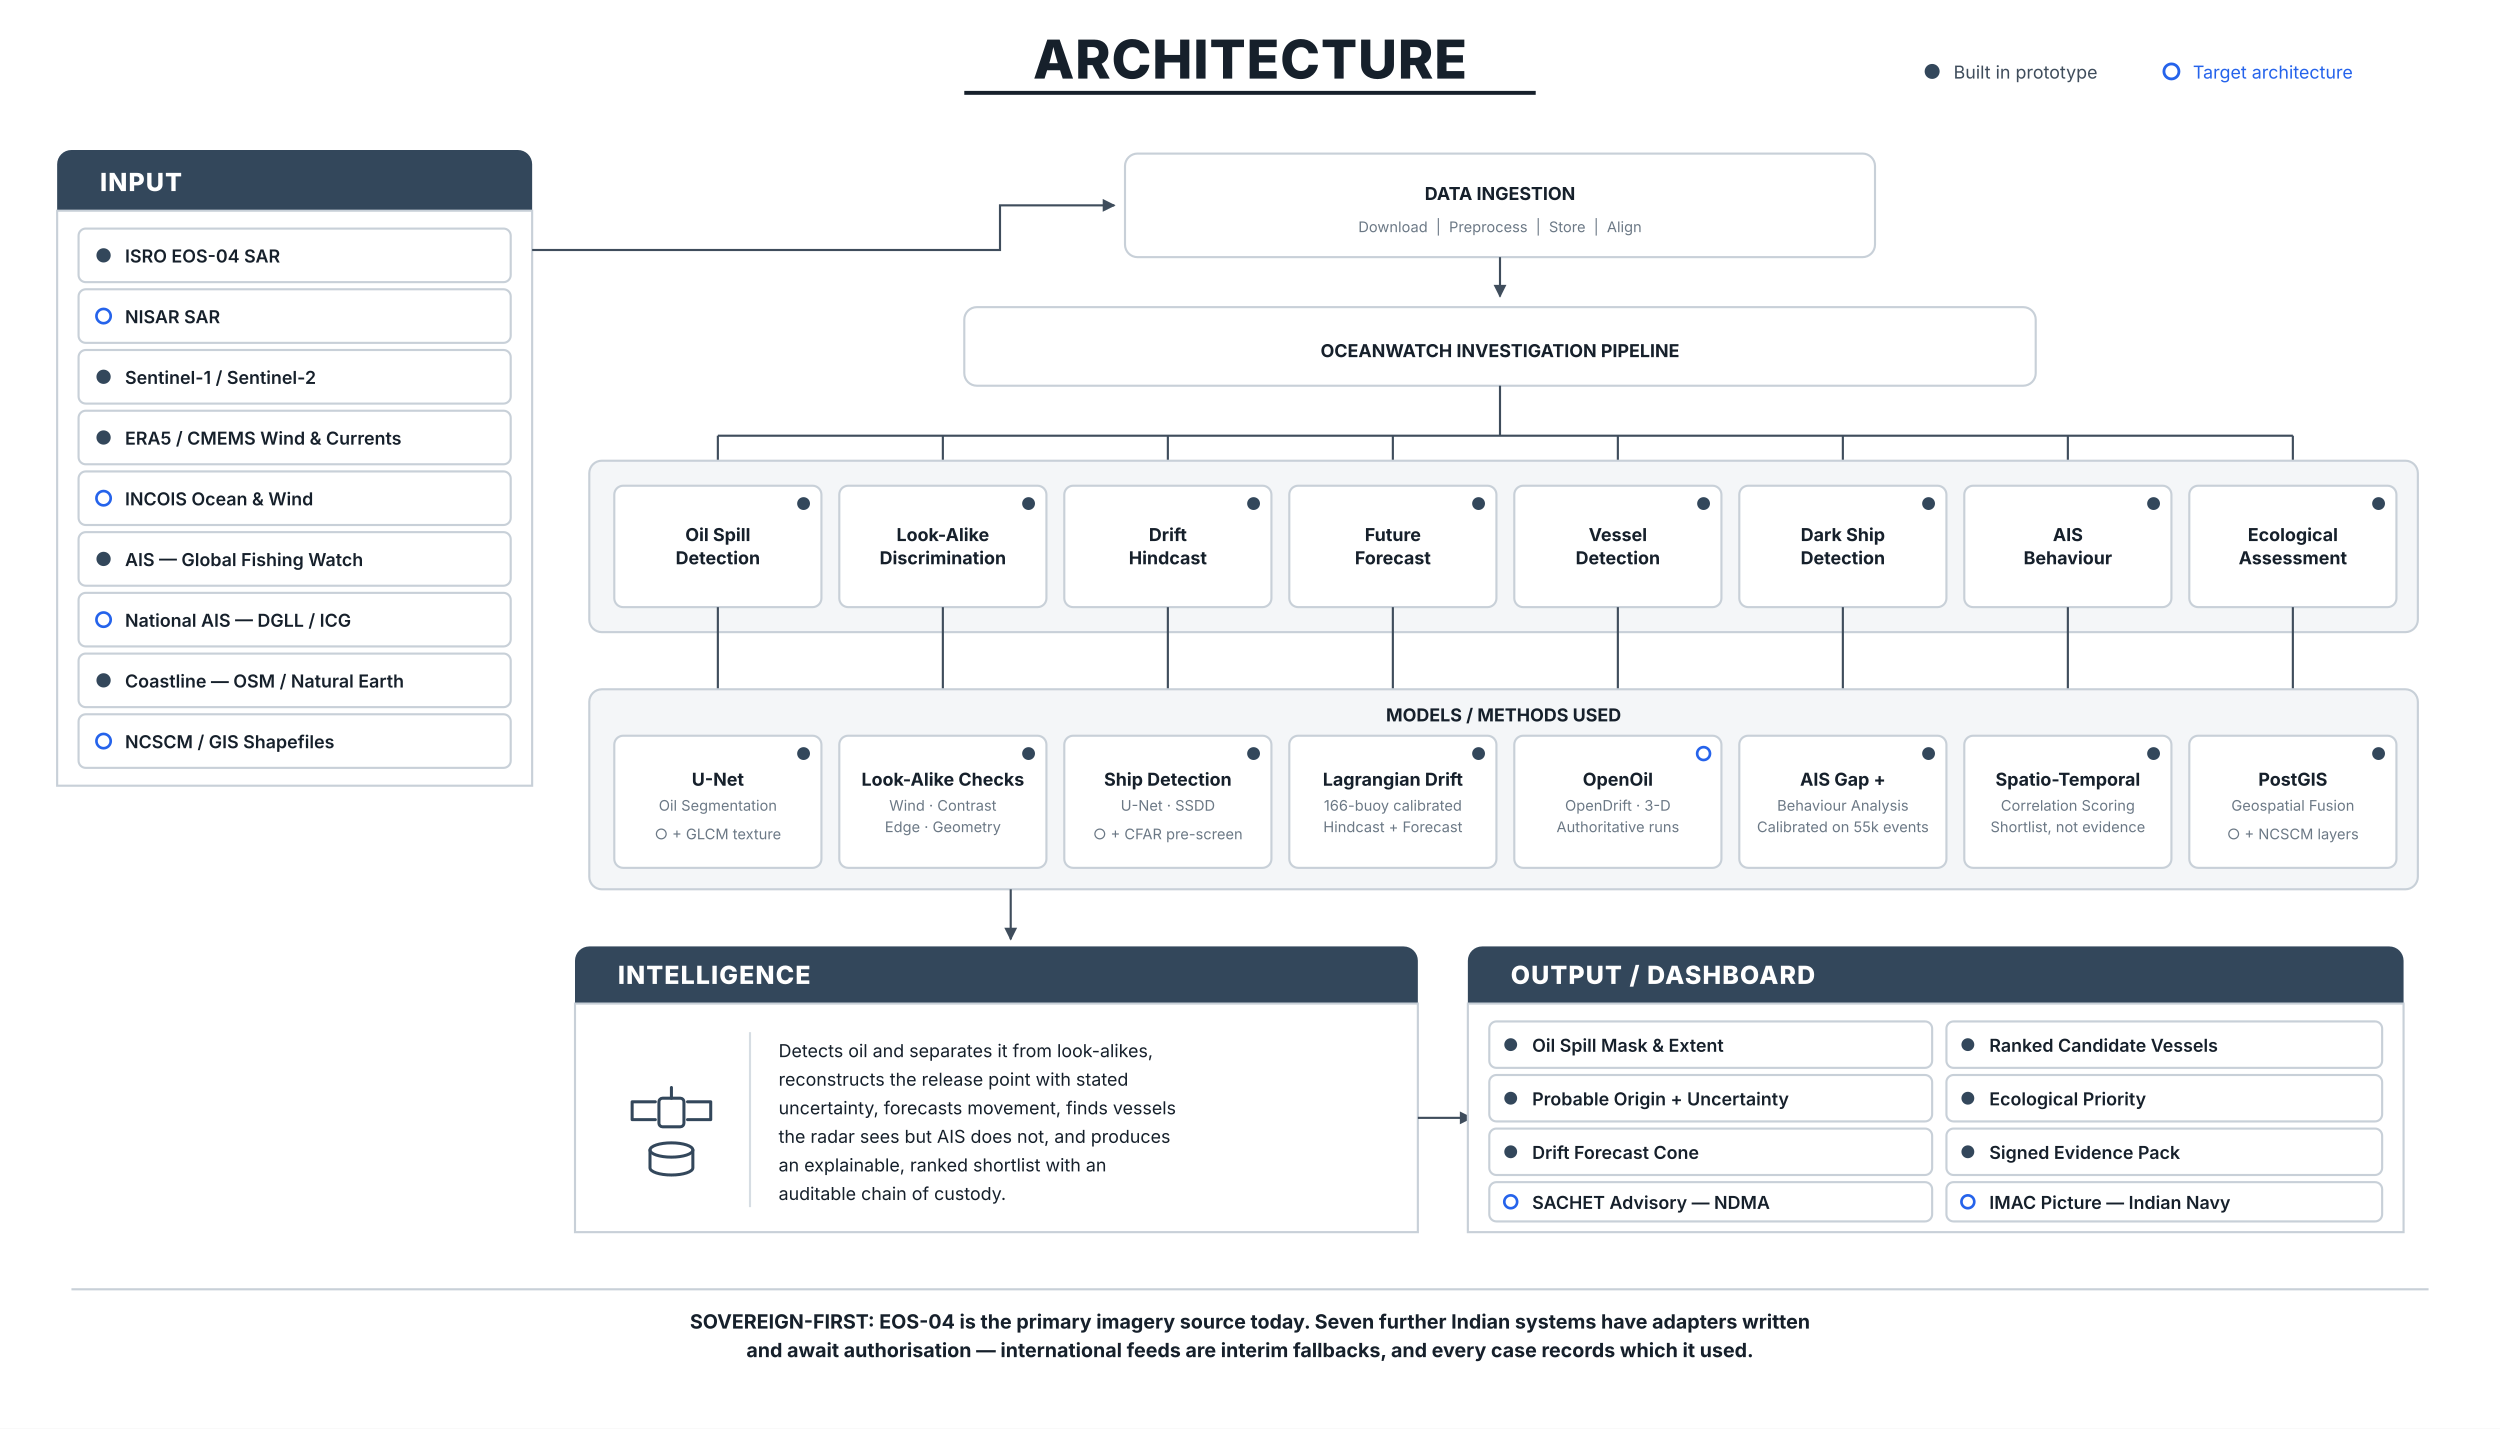
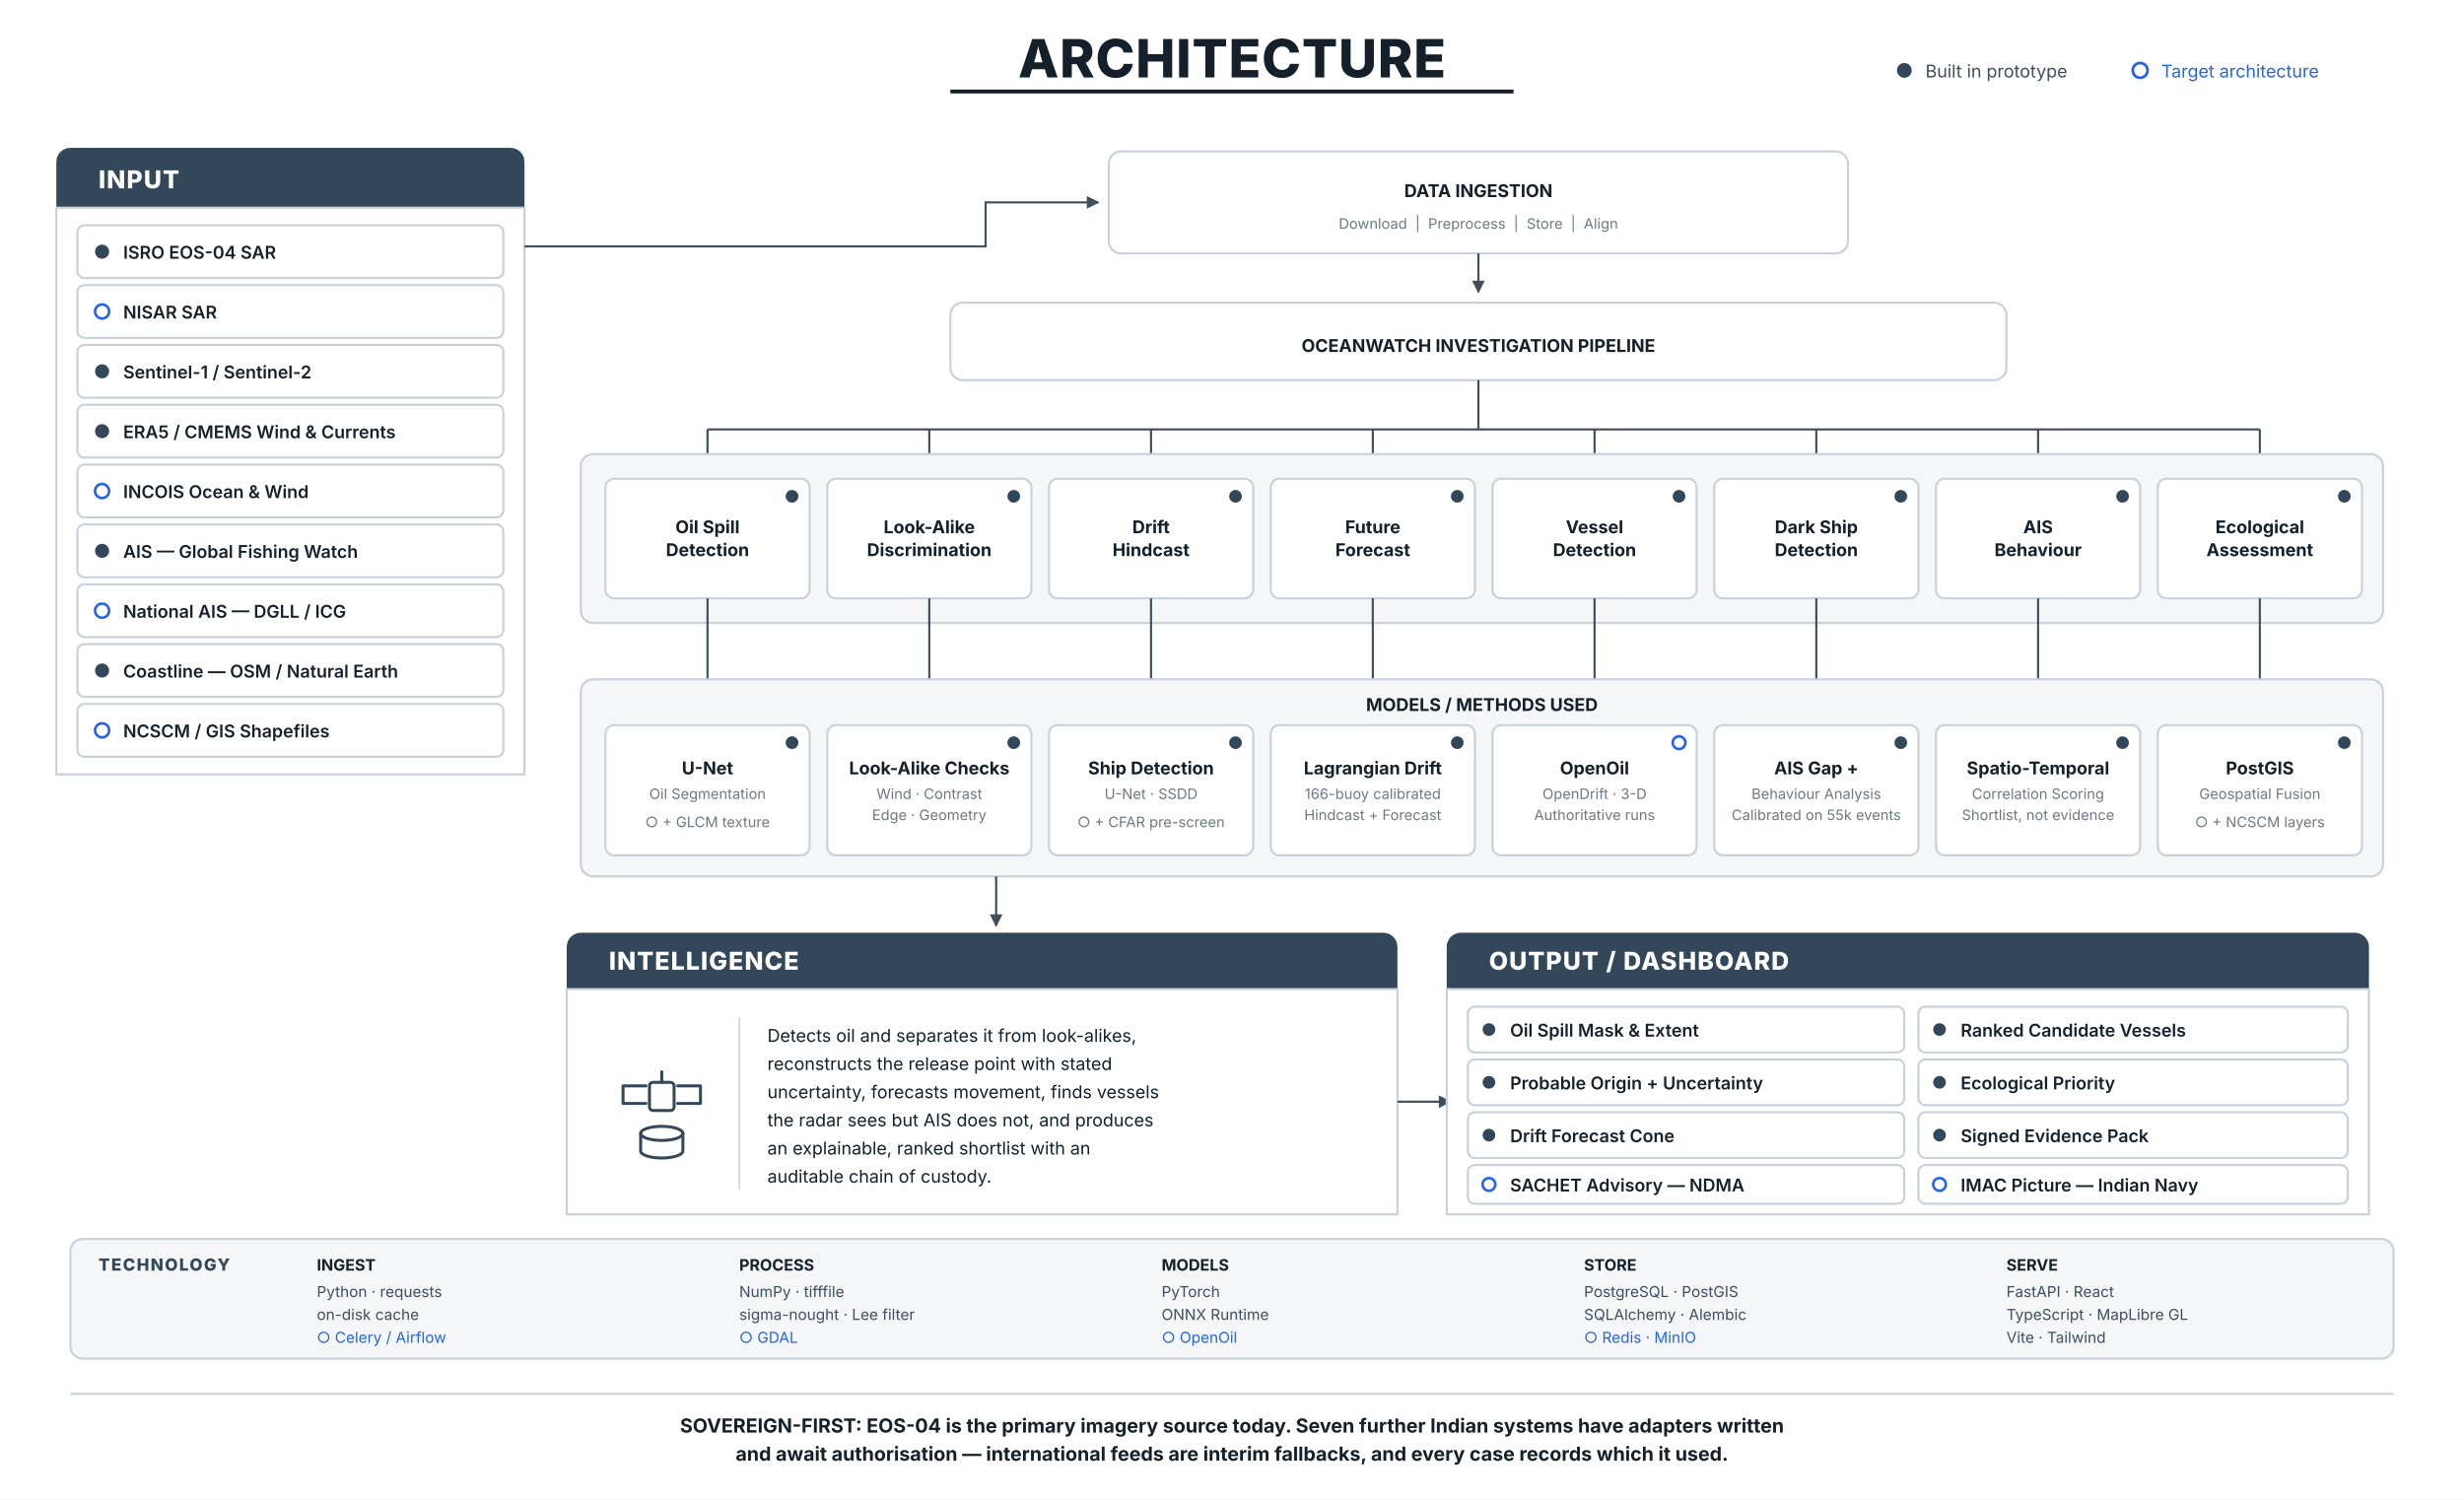
- <svg xmlns="http://www.w3.org/2000/svg" viewBox="0 0 1400 800" width="1400" height="800" font-family="Inter, 'Helvetica Neue', Arial, sans-serif">
+ <svg xmlns="http://www.w3.org/2000/svg" viewBox="0 0 1400 852" width="1400" height="852" font-family="Inter, 'Helvetica Neue', Arial, sans-serif">
  <defs>
    <marker id="a" viewBox="0 0 10 10" refX="9" refY="5" markerWidth="6" markerHeight="6" orient="auto-start-reverse">
      <path d="M0 0 L10 5 L0 10 z" fill="#3f4d5c" />
    </marker>
    <style>
    .hdr  { fill:#33475b; }
    .hdrt { fill:#ffffff; font-size:14px; font-weight:800; letter-spacing:0.6px; }
    .cont { fill:#f4f6f8; stroke:#c8d0d8; stroke-width:1.2; }
    .box  { fill:#ffffff; stroke:#c8d0d8; stroke-width:1.2; }
    .bt   { font-size:10px; font-weight:700; fill:#16202b; text-anchor:middle; }
    .bs   { font-size:8.2px; fill:#6b7885; text-anchor:middle; }
    .rowt { font-size:10px; font-weight:600; fill:#16202b; }
    .rows { font-size:8px; fill:#6b7885; }
    .fl   { stroke:#3f4d5c; stroke-width:1.2; fill:none; }
  </style>
  </defs>
-   <rect width="1400" height="800" fill="#ffffff" />
+   <rect width="1400" height="852" fill="#ffffff" />
  <text x="700" y="44" font-size="30" font-weight="800" fill="#16202b" text-anchor="middle" letter-spacing="0.5">ARCHITECTURE</text>
  <line x1="540" y1="52" x2="860" y2="52" stroke="#16202b" stroke-width="2.2" />
  <circle cx="1082" cy="40" r="4.2" fill="#33475b" />
  <text x="1094" y="44" font-size="10" fill="#3f4d5c">Built in prototype</text>
  <circle cx="1216" cy="40" r="4.2" fill="#ffffff" stroke="#2563eb" stroke-width="1.6" />
  <text x="1228" y="44" font-size="10" fill="#2563eb">Target architecture</text>
  <path class="hdr" d="M40 84 h250 a8 8 0 0 1 8 8 v26 h-266 v-26 a8 8 0 0 1 8 -8 z" />
  <text class="hdrt" x="56" y="107">INPUT</text>
  <rect x="32" y="118" width="266" height="322" fill="#ffffff" stroke="#c8d0d8" stroke-width="1.2" />
  <rect class="box" x="44" y="128" width="242" height="30" rx="4" />
  <circle cx="58" cy="143" r="4" fill="#33475b" />
  <text class="rowt" x="70" y="147">ISRO EOS-04 SAR</text>
  <rect class="box" x="44" y="162" width="242" height="30" rx="4" />
  <circle cx="58" cy="177" r="4" fill="#fff" stroke="#2563eb" stroke-width="1.5" />
  <text class="rowt" x="70" y="181" fill="#1e40af">NISAR SAR</text>
  <rect class="box" x="44" y="196" width="242" height="30" rx="4" />
  <circle cx="58" cy="211" r="4" fill="#33475b" />
  <text class="rowt" x="70" y="215">Sentinel-1 / Sentinel-2</text>
  <rect class="box" x="44" y="230" width="242" height="30" rx="4" />
  <circle cx="58" cy="245" r="4" fill="#33475b" />
  <text class="rowt" x="70" y="249">ERA5 / CMEMS Wind &amp; Currents</text>
  <rect class="box" x="44" y="264" width="242" height="30" rx="4" />
  <circle cx="58" cy="279" r="4" fill="#fff" stroke="#2563eb" stroke-width="1.5" />
  <text class="rowt" x="70" y="283" fill="#1e40af">INCOIS Ocean &amp; Wind</text>
  <rect class="box" x="44" y="298" width="242" height="30" rx="4" />
  <circle cx="58" cy="313" r="4" fill="#33475b" />
  <text class="rowt" x="70" y="317">AIS — Global Fishing Watch</text>
  <rect class="box" x="44" y="332" width="242" height="30" rx="4" />
  <circle cx="58" cy="347" r="4" fill="#fff" stroke="#2563eb" stroke-width="1.5" />
  <text class="rowt" x="70" y="351" fill="#1e40af">National AIS — DGLL / ICG</text>
  <rect class="box" x="44" y="366" width="242" height="30" rx="4" />
  <circle cx="58" cy="381" r="4" fill="#33475b" />
  <text class="rowt" x="70" y="385">Coastline — OSM / Natural Earth</text>
  <rect class="box" x="44" y="400" width="242" height="30" rx="4" />
  <circle cx="58" cy="415" r="4" fill="#fff" stroke="#2563eb" stroke-width="1.5" />
  <text class="rowt" x="70" y="419" fill="#1e40af">NCSCM / GIS Shapefiles</text>
  <rect class="box" x="630" y="86" width="420" height="58" rx="7" />
  <text class="bt" x="840" y="112" font-size="14">DATA INGESTION</text>
  <text class="bs" x="840" y="130" font-size="9.5">Download  |  Preprocess  |  Store  |  Align</text>
  <path class="fl" d="M298 140 L560 140 L560 115 L624 115" marker-end="url(#a)" />
  <rect class="box" x="540" y="172" width="600" height="44" rx="7" />
  <text class="bt" x="840" y="200" font-size="14.5">OCEANWATCH INVESTIGATION PIPELINE</text>
  <path class="fl" d="M840 144 L840 166" marker-end="url(#a)" />
  <path class="fl" d="M840 216 L840 244 M402 244 L1284 244" />
  <path class="fl" d="M402 244 L402 268" marker-end="url(#a)" />
  <path class="fl" d="M528 244 L528 268" marker-end="url(#a)" />
  <path class="fl" d="M654 244 L654 268" marker-end="url(#a)" />
  <path class="fl" d="M780 244 L780 268" marker-end="url(#a)" />
  <path class="fl" d="M906 244 L906 268" marker-end="url(#a)" />
  <path class="fl" d="M1032 244 L1032 268" marker-end="url(#a)" />
  <path class="fl" d="M1158 244 L1158 268" marker-end="url(#a)" />
  <path class="fl" d="M1284 244 L1284 268" marker-end="url(#a)" />
  <rect class="cont" x="330" y="258" width="1024" height="96" rx="7" />
  <g>
    <rect class="box" x="344" y="272" width="116" height="68" rx="5" />
    <circle cx="450" cy="282" r="3.6" fill="#33475b" />
    <text class="bt" x="402" y="303">Oil Spill</text>
    <text class="bt" x="402" y="316">Detection</text>
    <rect class="box" x="470" y="272" width="116" height="68" rx="5" />
    <circle cx="576" cy="282" r="3.6" fill="#33475b" />
    <text class="bt" x="528" y="303">Look-Alike</text>
    <text class="bt" x="528" y="316">Discrimination</text>
    <rect class="box" x="596" y="272" width="116" height="68" rx="5" />
    <circle cx="702" cy="282" r="3.6" fill="#33475b" />
    <text class="bt" x="654" y="303">Drift</text>
    <text class="bt" x="654" y="316">Hindcast</text>
    <rect class="box" x="722" y="272" width="116" height="68" rx="5" />
    <circle cx="828" cy="282" r="3.6" fill="#33475b" />
    <text class="bt" x="780" y="303">Future</text>
    <text class="bt" x="780" y="316">Forecast</text>
    <rect class="box" x="848" y="272" width="116" height="68" rx="5" />
    <circle cx="954" cy="282" r="3.6" fill="#33475b" />
    <text class="bt" x="906" y="303">Vessel</text>
    <text class="bt" x="906" y="316">Detection</text>
    <rect class="box" x="974" y="272" width="116" height="68" rx="5" />
    <circle cx="1080" cy="282" r="3.6" fill="#33475b" />
    <text class="bt" x="1032" y="303">Dark Ship</text>
    <text class="bt" x="1032" y="316">Detection</text>
    <rect class="box" x="1100" y="272" width="116" height="68" rx="5" />
    <circle cx="1206" cy="282" r="3.6" fill="#33475b" />
    <text class="bt" x="1158" y="303">AIS</text>
    <text class="bt" x="1158" y="316">Behaviour</text>
    <rect class="box" x="1226" y="272" width="116" height="68" rx="5" />
    <circle cx="1332" cy="282" r="3.6" fill="#33475b" />
    <text class="bt" x="1284" y="303">Ecological</text>
    <text class="bt" x="1284" y="316">Assessment</text>
  </g>
  <path class="fl" d="M402 340 L402 396" marker-end="url(#a)" />
  <path class="fl" d="M528 340 L528 396" marker-end="url(#a)" />
  <path class="fl" d="M654 340 L654 396" marker-end="url(#a)" />
  <path class="fl" d="M780 340 L780 396" marker-end="url(#a)" />
  <path class="fl" d="M906 340 L906 396" marker-end="url(#a)" />
  <path class="fl" d="M1032 340 L1032 396" marker-end="url(#a)" />
  <path class="fl" d="M1158 340 L1158 396" marker-end="url(#a)" />
  <path class="fl" d="M1284 340 L1284 396" marker-end="url(#a)" />
  <rect class="cont" x="330" y="386" width="1024" height="112" rx="7" />
  <text class="bt" x="842" y="404" font-size="12.5">MODELS / METHODS USED</text>
  <g>
    <rect class="box" x="344" y="412" width="116" height="74" rx="5" />
    <circle cx="450" cy="422" r="3.6" fill="#33475b" />
    <text class="bt" x="402" y="440">U-Net</text>
    <text class="bs" x="402" y="454">Oil Segmentation</text>
    <text class="bs" x="402" y="470" fill="#2563eb">○ + GLCM texture</text>
    <rect class="box" x="470" y="412" width="116" height="74" rx="5" />
    <circle cx="576" cy="422" r="3.6" fill="#33475b" />
    <text class="bt" x="528" y="440">Look-Alike Checks</text>
    <text class="bs" x="528" y="454">Wind · Contrast</text>
    <text class="bs" x="528" y="466">Edge · Geometry</text>
    <rect class="box" x="596" y="412" width="116" height="74" rx="5" />
    <circle cx="702" cy="422" r="3.6" fill="#33475b" />
    <text class="bt" x="654" y="440">Ship Detection</text>
    <text class="bs" x="654" y="454">U-Net · SSDD</text>
    <text class="bs" x="654" y="470" fill="#2563eb">○ + CFAR pre-screen</text>
    <rect class="box" x="722" y="412" width="116" height="74" rx="5" />
    <circle cx="828" cy="422" r="3.6" fill="#33475b" />
    <text class="bt" x="780" y="440">Lagrangian Drift</text>
    <text class="bs" x="780" y="454">166-buoy calibrated</text>
    <text class="bs" x="780" y="466">Hindcast + Forecast</text>
    <rect class="box" x="848" y="412" width="116" height="74" rx="5" />
    <circle cx="954" cy="422" r="3.6" fill="#fff" stroke="#2563eb" stroke-width="1.5" />
    <text class="bt" x="906" y="440" fill="#1e40af">OpenOil</text>
    <text class="bs" x="906" y="454" fill="#2563eb">OpenDrift · 3-D</text>
    <text class="bs" x="906" y="466" fill="#2563eb">Authoritative runs</text>
    <rect class="box" x="974" y="412" width="116" height="74" rx="5" />
    <circle cx="1080" cy="422" r="3.6" fill="#33475b" />
    <text class="bt" x="1032" y="440">AIS Gap +</text>
    <text class="bs" x="1032" y="454">Behaviour Analysis</text>
    <text class="bs" x="1032" y="466">Calibrated on 55k events</text>
    <rect class="box" x="1100" y="412" width="116" height="74" rx="5" />
    <circle cx="1206" cy="422" r="3.6" fill="#33475b" />
    <text class="bt" x="1158" y="440">Spatio-Temporal</text>
    <text class="bs" x="1158" y="454">Correlation Scoring</text>
    <text class="bs" x="1158" y="466">Shortlist, not evidence</text>
    <rect class="box" x="1226" y="412" width="116" height="74" rx="5" />
    <circle cx="1332" cy="422" r="3.6" fill="#33475b" />
    <text class="bt" x="1284" y="440">PostGIS</text>
    <text class="bs" x="1284" y="454">Geospatial Fusion</text>
    <text class="bs" x="1284" y="470" fill="#2563eb">○ + NCSCM layers</text>
  </g>
  <path class="fl" d="M566 498 L566 526" marker-end="url(#a)" />
  <path class="hdr" d="M330 530 h456 a8 8 0 0 1 8 8 v24 h-472 v-24 a8 8 0 0 1 8 -8 z" />
  <text class="hdrt" x="346" y="551">INTELLIGENCE</text>
  <rect x="322" y="562" width="472" height="128" fill="#ffffff" stroke="#c8d0d8" stroke-width="1.2" />
  <g stroke="#33475b" stroke-width="1.7" fill="none" stroke-linecap="round" transform="translate(376,624)">
    <rect x="-7" y="-9" width="14" height="16" rx="2" />
    <path d="M-22 -7 L-9 -7 M-22 3 L-9 3 M-22 -7 L-22 3 M9 -7 L22 -7 M9 3 L22 3 M22 -7 L22 3 M0 -9 L0 -15" />
    <ellipse cx="0" cy="20" rx="12" ry="4" />
    <path d="M-12 20 L-12 30 A 12 4 0 0 0 12 30 L12 20" />
  </g>
  <line x1="420" y1="578" x2="420" y2="676" stroke="#d6dde3" stroke-width="1.2" />
  <text x="436" y="592" font-size="10" fill="#16202b">Detects oil and separates it from look-alikes,</text>
  <text x="436" y="608" font-size="10" fill="#16202b">reconstructs the release point with stated</text>
  <text x="436" y="624" font-size="10" fill="#16202b">uncertainty, forecasts movement, finds vessels</text>
  <text x="436" y="640" font-size="10" fill="#16202b">the radar sees but AIS does not, and produces</text>
  <text x="436" y="656" font-size="10" fill="#16202b">an explainable, ranked shortlist with an</text>
  <text x="436" y="672" font-size="10" fill="#16202b">auditable chain of custody.</text>
  <path class="fl" d="M794 626 L824 626" marker-end="url(#a)" />
  <path class="hdr" d="M830 530 h508 a8 8 0 0 1 8 8 v24 h-524 v-24 a8 8 0 0 1 8 -8 z" />
  <text class="hdrt" x="846" y="551">OUTPUT / DASHBOARD</text>
  <rect x="822" y="562" width="524" height="128" fill="#ffffff" stroke="#c8d0d8" stroke-width="1.2" />
  <rect class="box" x="834" y="572" width="248" height="26" rx="4" />
  <circle cx="846" cy="585" r="3.6" fill="#33475b" />
  <text class="rowt" x="858" y="589">Oil Spill Mask &amp; Extent</text>
  <rect class="box" x="1090" y="572" width="244" height="26" rx="4" />
  <circle cx="1102" cy="585" r="3.6" fill="#33475b" />
  <text class="rowt" x="1114" y="589">Ranked Candidate Vessels</text>
  <rect class="box" x="834" y="602" width="248" height="26" rx="4" />
  <circle cx="846" cy="615" r="3.6" fill="#33475b" />
  <text class="rowt" x="858" y="619">Probable Origin + Uncertainty</text>
  <rect class="box" x="1090" y="602" width="244" height="26" rx="4" />
  <circle cx="1102" cy="615" r="3.6" fill="#33475b" />
  <text class="rowt" x="1114" y="619">Ecological Priority</text>
  <rect class="box" x="834" y="632" width="248" height="26" rx="4" />
  <circle cx="846" cy="645" r="3.6" fill="#33475b" />
  <text class="rowt" x="858" y="649">Drift Forecast Cone</text>
  <rect class="box" x="1090" y="632" width="244" height="26" rx="4" />
  <circle cx="1102" cy="645" r="3.6" fill="#33475b" />
  <text class="rowt" x="1114" y="649">Signed Evidence Pack</text>
  <rect class="box" x="834" y="662" width="248" height="22" rx="4" />
  <circle cx="846" cy="673" r="3.6" fill="#fff" stroke="#2563eb" stroke-width="1.5" />
  <text class="rowt" x="858" y="677" fill="#1e40af">SACHET Advisory — NDMA</text>
  <rect class="box" x="1090" y="662" width="244" height="22" rx="4" />
  <circle cx="1102" cy="673" r="3.6" fill="#fff" stroke="#2563eb" stroke-width="1.5" />
  <text class="rowt" x="1114" y="677" fill="#1e40af">IMAC Picture — Indian Navy</text>
-   <line x1="40" y1="722" x2="1360" y2="722" stroke="#c8d0d8" stroke-width="1.2" />
-   <text x="700" y="744" font-size="11" font-weight="700" fill="#16202b" text-anchor="middle">SOVEREIGN-FIRST: EOS-04 is the primary imagery source today. Seven further Indian systems have adapters written</text>
-   <text x="700" y="760" font-size="11" font-weight="700" fill="#16202b" text-anchor="middle">and await authorisation — international feeds are interim fallbacks, and every case records which it used.</text>
+   <rect class="cont" x="40" y="704" width="1320" height="68" rx="7" />
+   <text x="56" y="722" font-size="9.5" font-weight="800" fill="#33475b" letter-spacing="0.8">TECHNOLOGY</text>
+   <text x="180" y="722" font-size="9" font-weight="700" fill="#16202b">INGEST</text>
+   <text x="180" y="737" font-size="8.6" fill="#3f4d5c">Python · requests</text>
+   <text x="180" y="750" font-size="8.6" fill="#3f4d5c">on-disk cache</text>
+   <text x="180" y="763" font-size="8.6" fill="#2563eb">○ Celery / Airflow</text>
+   <text x="420" y="722" font-size="9" font-weight="700" fill="#16202b">PROCESS</text>
+   <text x="420" y="737" font-size="8.6" fill="#3f4d5c">NumPy · tifffile</text>
+   <text x="420" y="750" font-size="8.6" fill="#3f4d5c">sigma-nought · Lee filter</text>
+   <text x="420" y="763" font-size="8.6" fill="#2563eb">○ GDAL</text>
+   <text x="660" y="722" font-size="9" font-weight="700" fill="#16202b">MODELS</text>
+   <text x="660" y="737" font-size="8.6" fill="#3f4d5c">PyTorch</text>
+   <text x="660" y="750" font-size="8.6" fill="#3f4d5c">ONNX Runtime</text>
+   <text x="660" y="763" font-size="8.6" fill="#2563eb">○ OpenOil</text>
+   <text x="900" y="722" font-size="9" font-weight="700" fill="#16202b">STORE</text>
+   <text x="900" y="737" font-size="8.6" fill="#3f4d5c">PostgreSQL · PostGIS</text>
+   <text x="900" y="750" font-size="8.6" fill="#3f4d5c">SQLAlchemy · Alembic</text>
+   <text x="900" y="763" font-size="8.6" fill="#2563eb">○ Redis · MinIO</text>
+   <text x="1140" y="722" font-size="9" font-weight="700" fill="#16202b">SERVE</text>
+   <text x="1140" y="737" font-size="8.6" fill="#3f4d5c">FastAPI · React</text>
+   <text x="1140" y="750" font-size="8.6" fill="#3f4d5c">TypeScript · MapLibre GL</text>
+   <text x="1140" y="763" font-size="8.6" fill="#3f4d5c">Vite · Tailwind</text>
+   <line x1="40" y1="792" x2="1360" y2="792" stroke="#c8d0d8" stroke-width="1.2" />
+   <text x="700" y="814" font-size="11" font-weight="700" fill="#16202b" text-anchor="middle">SOVEREIGN-FIRST: EOS-04 is the primary imagery source today. Seven further Indian systems have adapters written</text>
+   <text x="700" y="830" font-size="11" font-weight="700" fill="#16202b" text-anchor="middle">and await authorisation — international feeds are interim fallbacks, and every case records which it used.</text>
</svg>
